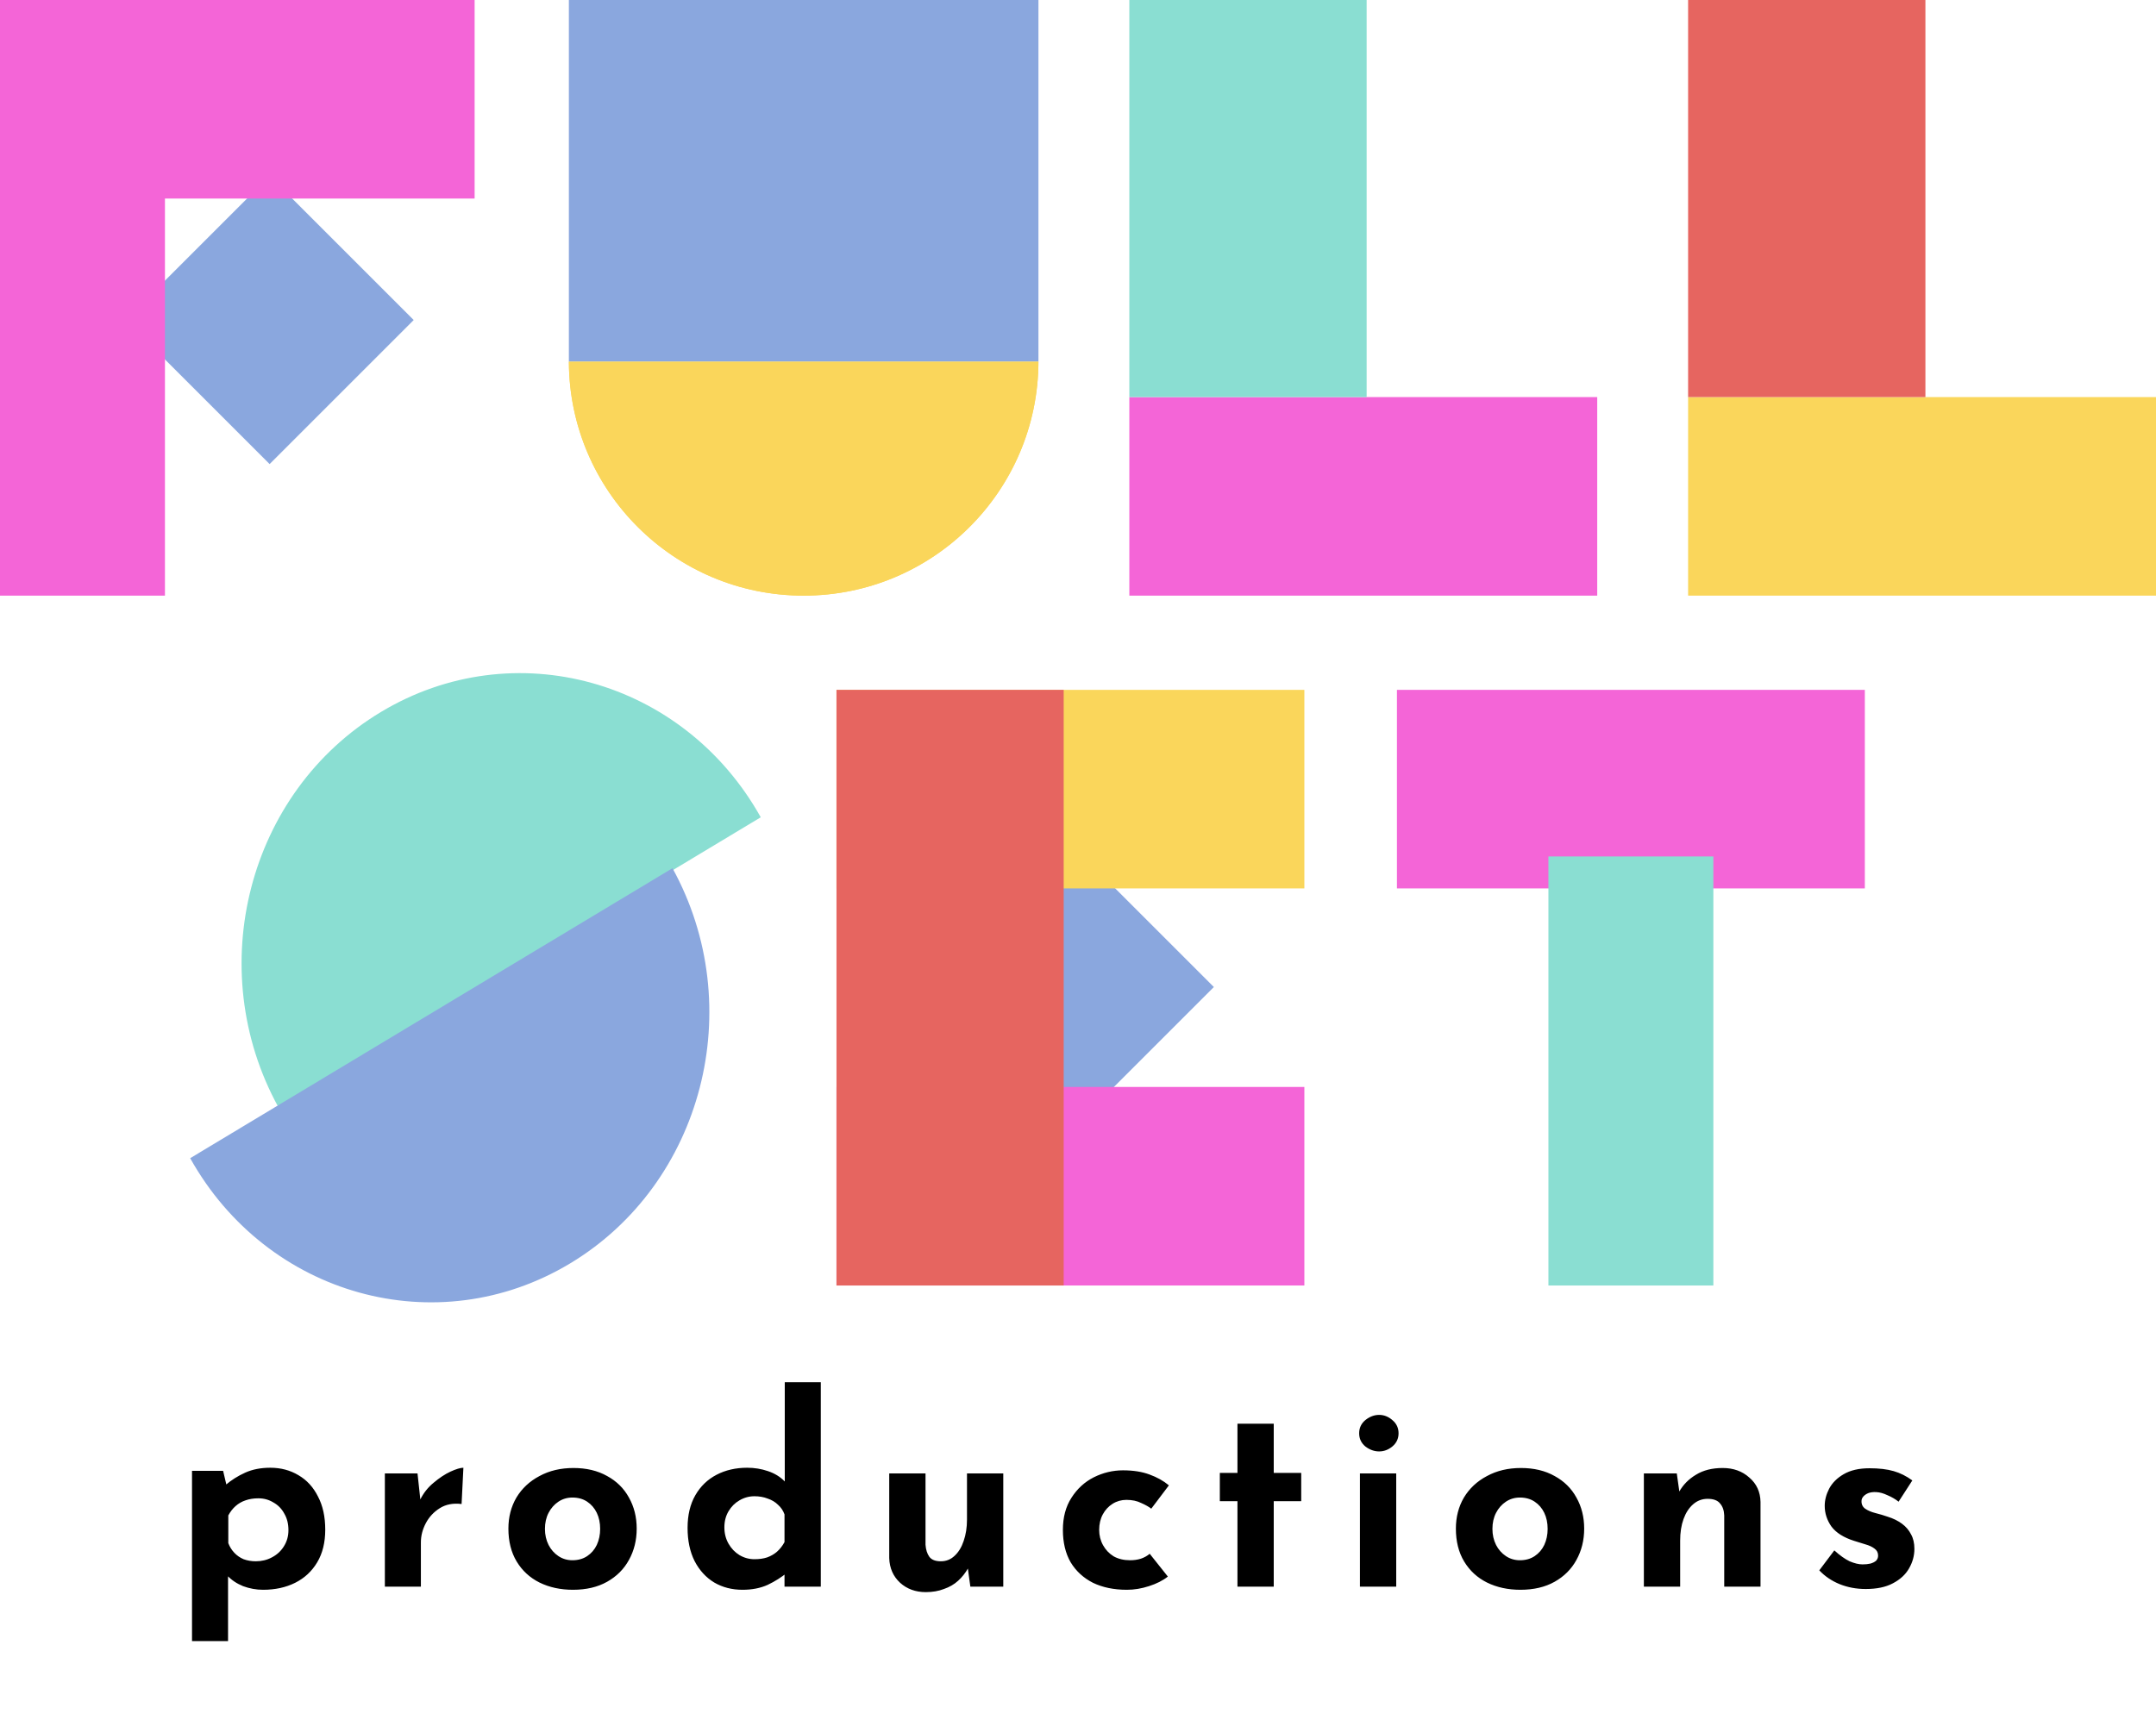
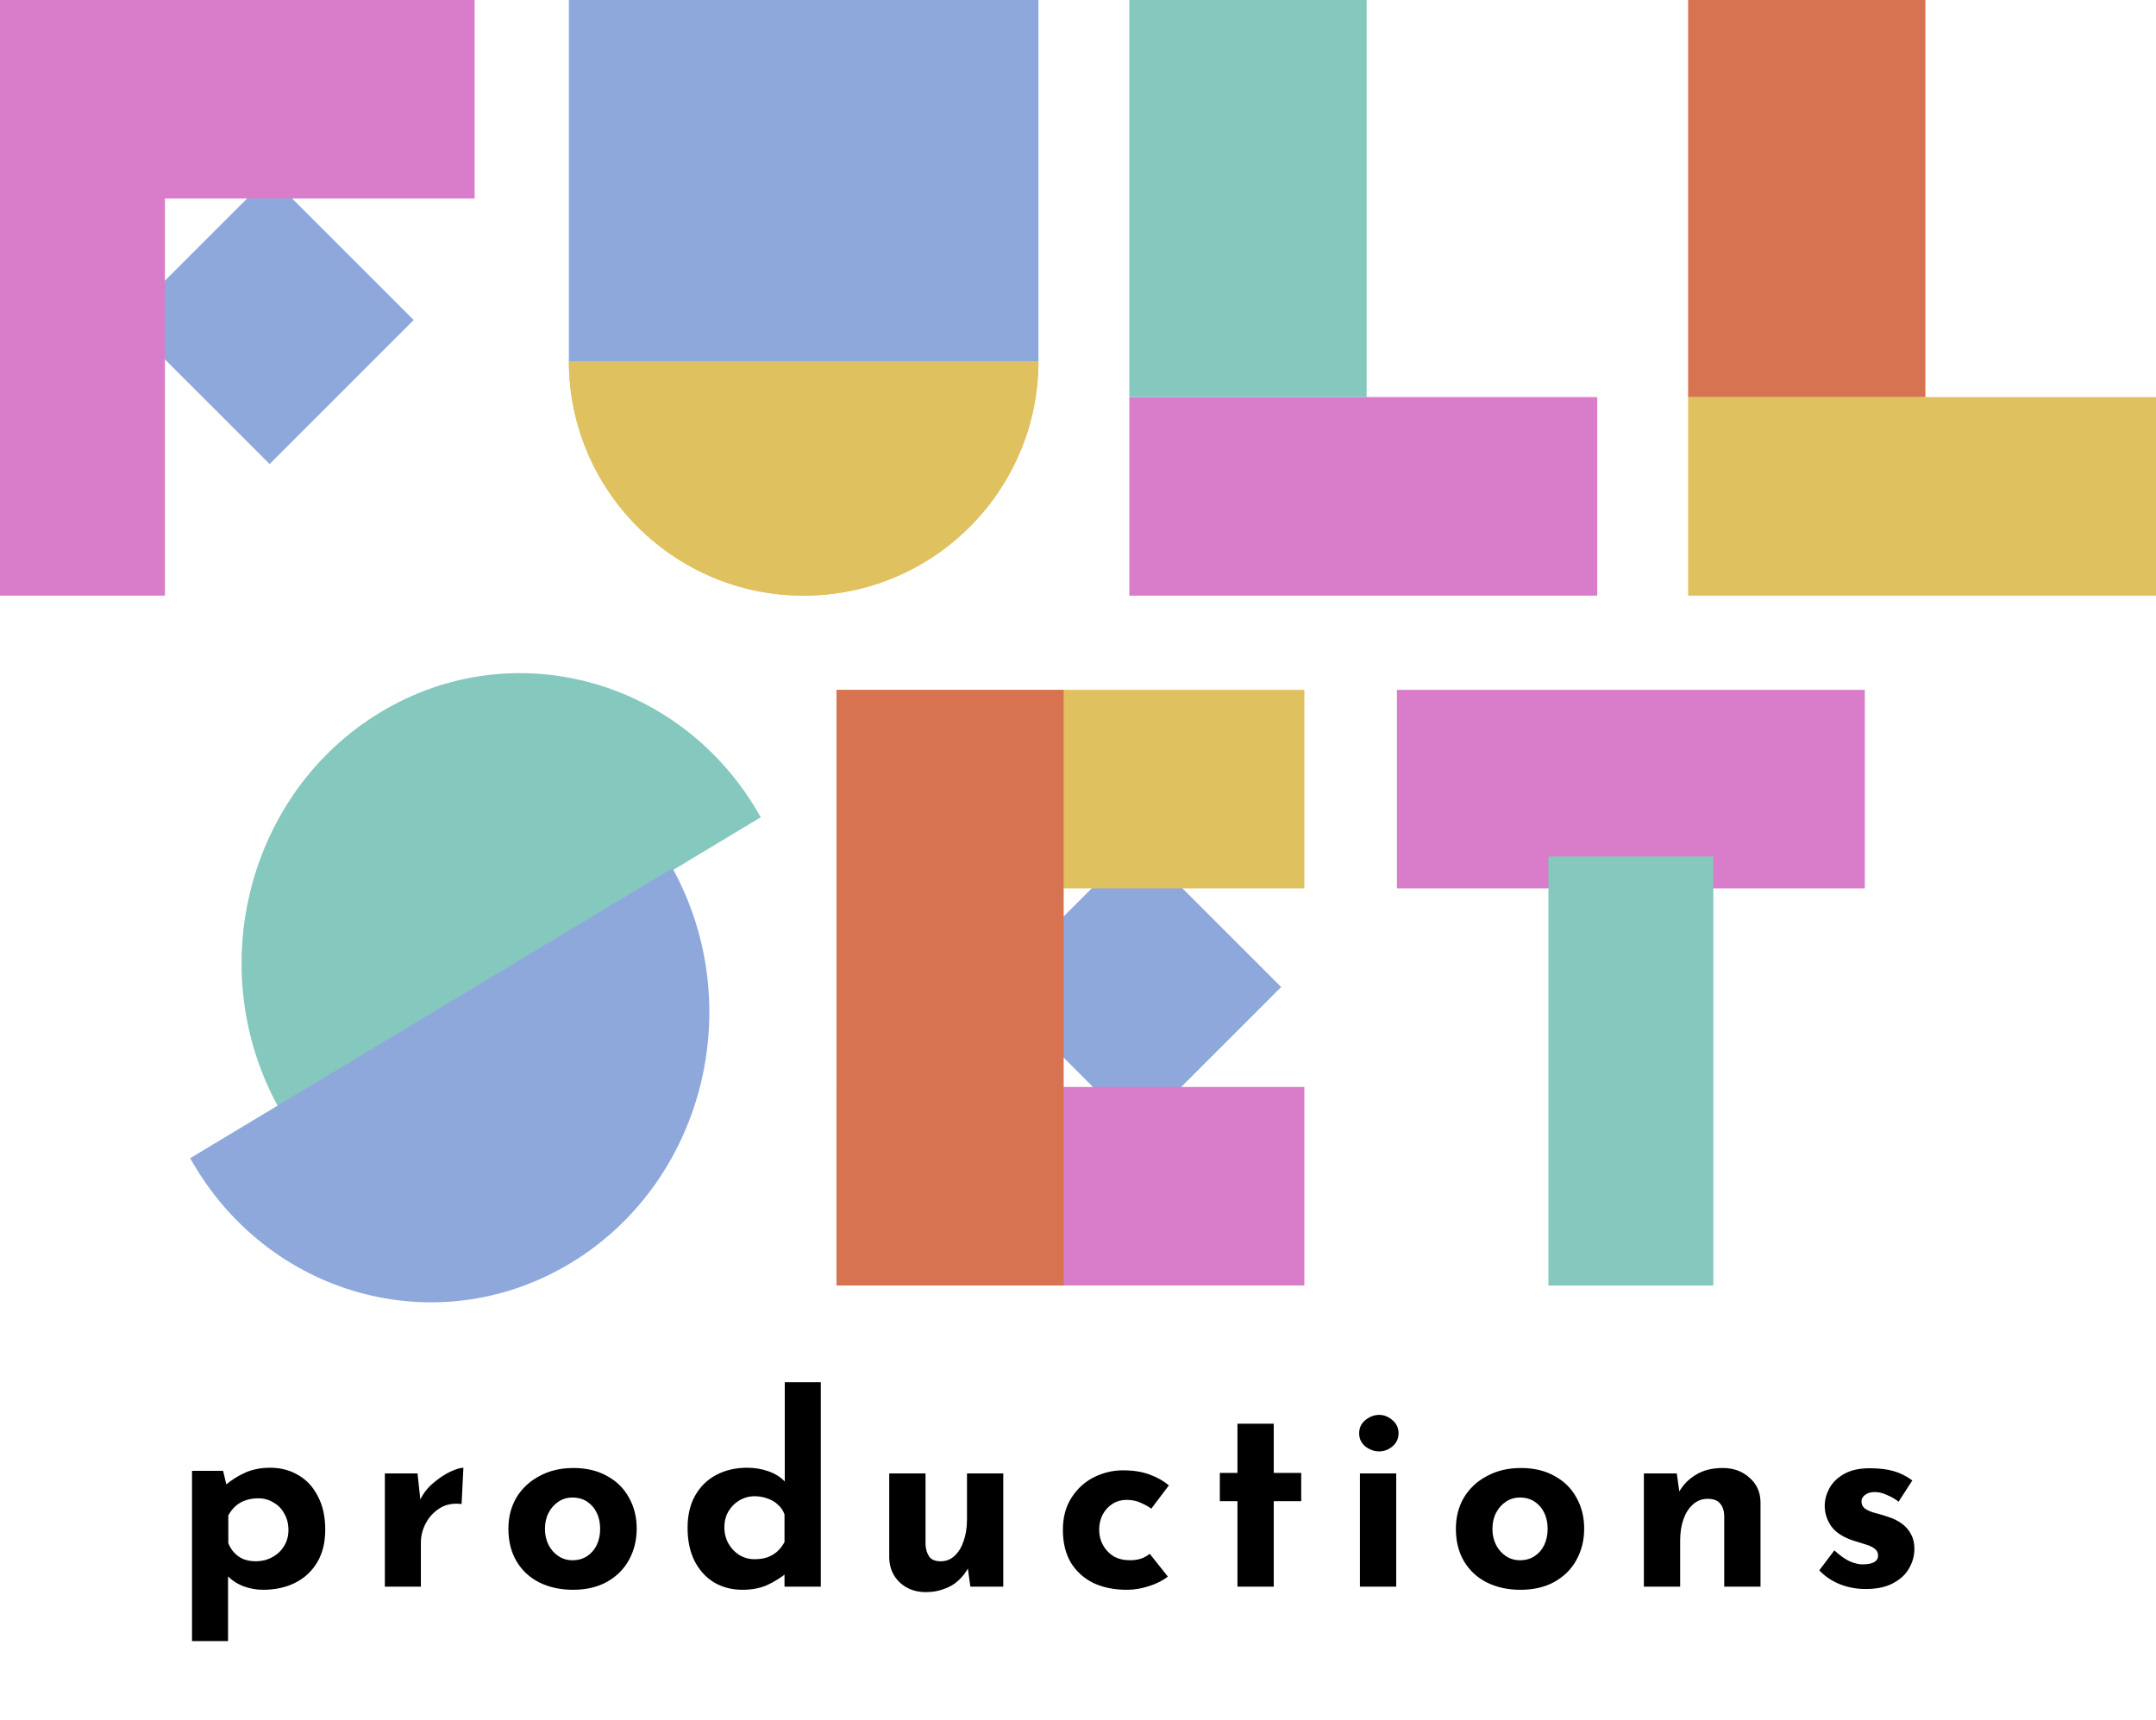
<svg xmlns="http://www.w3.org/2000/svg" width="1281" height="1022" viewBox="0 0 1281 1022" fill="none">
  <path d="M156.284 944.848C152.28 944.848 148.327 944.129 144.426 942.692C140.627 941.152 137.445 938.996 134.878 936.224L135.494 929.91V975.34H114.088V874.162H132.568L135.648 887.252L133.954 882.632C137.445 879.655 141.346 877.191 145.658 875.24C149.97 873.289 154.949 872.314 160.596 872.314C166.859 872.314 172.454 873.803 177.382 876.78C182.31 879.655 186.16 883.864 188.932 889.408C191.807 894.849 193.244 901.42 193.244 909.12C193.244 916.717 191.653 923.185 188.47 928.524C185.287 933.863 180.924 937.918 175.38 940.69C169.836 943.462 163.471 944.848 156.284 944.848ZM151.972 927.908C155.463 927.908 158.645 927.138 161.52 925.598C164.497 924.058 166.859 921.902 168.604 919.13C170.452 916.255 171.376 913.021 171.376 909.428C171.376 905.629 170.555 902.344 168.912 899.572C167.372 896.697 165.216 894.49 162.444 892.95C159.775 891.307 156.797 890.486 153.512 890.486C150.637 890.486 148.071 890.897 145.812 891.718C143.656 892.437 141.705 893.566 139.96 895.106C138.317 896.543 136.88 898.391 135.648 900.65V917.128C136.469 919.284 137.65 921.183 139.19 922.826C140.73 924.469 142.578 925.752 144.734 926.676C146.993 927.497 149.405 927.908 151.972 927.908ZM248.072 875.702L250.074 894.182L249.612 891.41C251.562 887.406 254.232 884.018 257.62 881.246C261.008 878.371 264.344 876.164 267.63 874.624C271.018 873.084 273.584 872.314 275.33 872.314L274.252 893.874C269.221 893.258 264.909 894.079 261.316 896.338C257.722 898.597 254.95 901.574 253 905.27C251.049 908.966 250.074 912.765 250.074 916.666V943H228.668V875.702H248.072ZM302.068 908.504C302.068 901.625 303.659 895.465 306.842 890.024C310.127 884.583 314.696 880.322 320.548 877.242C326.4 874.059 333.125 872.468 340.722 872.468C348.422 872.468 355.095 874.059 360.742 877.242C366.389 880.322 370.701 884.583 373.678 890.024C376.758 895.465 378.298 901.625 378.298 908.504C378.298 915.383 376.758 921.594 373.678 927.138C370.701 932.579 366.389 936.891 360.742 940.074C355.095 943.257 348.319 944.848 340.414 944.848C333.022 944.848 326.4 943.411 320.548 940.536C314.799 937.661 310.281 933.503 306.996 928.062C303.711 922.621 302.068 916.101 302.068 908.504ZM323.782 908.658C323.782 912.149 324.501 915.331 325.938 918.206C327.375 920.978 329.326 923.185 331.79 924.828C334.254 926.471 337.026 927.292 340.106 927.292C343.494 927.292 346.42 926.471 348.884 924.828C351.348 923.185 353.247 920.978 354.582 918.206C355.917 915.331 356.584 912.149 356.584 908.658C356.584 905.065 355.917 901.882 354.582 899.11C353.247 896.338 351.348 894.131 348.884 892.488C346.42 890.845 343.494 890.024 340.106 890.024C337.026 890.024 334.254 890.845 331.79 892.488C329.326 894.131 327.375 896.338 325.938 899.11C324.501 901.882 323.782 905.065 323.782 908.658ZM441.174 944.848C434.912 944.848 429.316 943.411 424.388 940.536C419.46 937.559 415.559 933.298 412.684 927.754C409.912 922.21 408.526 915.639 408.526 908.042C408.526 900.445 410.066 893.977 413.146 888.638C416.226 883.299 420.436 879.244 425.774 876.472C431.113 873.7 437.17 872.314 443.946 872.314C448.258 872.314 452.365 872.981 456.266 874.316C460.27 875.651 463.607 877.704 466.276 880.476V887.252V821.494H487.682V943H466.122V929.91L467.816 934.53C464.326 937.405 460.424 939.869 456.112 941.922C451.8 943.873 446.821 944.848 441.174 944.848ZM448.258 926.676C451.133 926.676 453.648 926.317 455.804 925.598C458.063 924.777 460.014 923.647 461.656 922.21C463.402 920.67 464.89 918.771 466.122 916.512V900.034C465.301 897.775 464.018 895.876 462.272 894.336C460.63 892.693 458.576 891.461 456.112 890.64C453.751 889.716 451.133 889.254 448.258 889.254C445.076 889.254 442.098 890.075 439.326 891.718C436.657 893.258 434.501 895.414 432.858 898.186C431.216 900.958 430.394 904.141 430.394 907.734C430.394 911.327 431.216 914.561 432.858 917.436C434.501 920.311 436.657 922.569 439.326 924.212C442.098 925.855 445.076 926.676 448.258 926.676ZM550.056 946.234C543.999 946.234 538.917 944.386 534.81 940.69C530.703 936.891 528.547 932.015 528.342 926.06V875.702H549.902V918.052C550.107 921.029 550.877 923.442 552.212 925.29C553.547 927.035 555.805 927.908 558.988 927.908C562.171 927.908 564.891 926.83 567.15 924.674C569.511 922.518 571.308 919.592 572.54 915.896C573.875 912.097 574.542 907.837 574.542 903.114V875.702H596.102V943H576.544L574.85 930.68L575.158 932.066C573.618 934.838 571.667 937.302 569.306 939.458C566.945 941.614 564.121 943.257 560.836 944.386C557.653 945.618 554.06 946.234 550.056 946.234ZM693.89 936.994C690.912 939.355 687.165 941.255 682.648 942.692C678.233 944.129 673.87 944.848 669.558 944.848C661.858 944.848 655.133 943.462 649.384 940.69C643.737 937.815 639.322 933.76 636.14 928.524C633.06 923.185 631.52 916.769 631.52 909.274C631.52 901.779 633.214 895.414 636.602 890.178C639.99 884.839 644.404 880.784 649.846 878.012C655.39 875.24 661.19 873.854 667.248 873.854C673.305 873.854 678.541 874.675 682.956 876.318C687.473 877.961 691.323 880.117 694.506 882.786L684.034 896.646C682.596 895.517 680.594 894.387 678.028 893.258C675.564 892.026 672.638 891.41 669.25 891.41C666.272 891.41 663.552 892.18 661.088 893.72C658.624 895.26 656.673 897.365 655.236 900.034C653.798 902.703 653.08 905.783 653.08 909.274C653.08 912.559 653.85 915.588 655.39 918.36C656.93 921.132 659.034 923.339 661.704 924.982C664.476 926.522 667.71 927.292 671.406 927.292C673.767 927.292 675.923 926.984 677.874 926.368C679.927 925.649 681.672 924.674 683.11 923.442L693.89 936.994ZM735.241 846.134H756.801V875.394H773.125V892.18H756.801V943H735.241V892.18H724.769V875.394H735.241V846.134ZM808.014 875.702H829.574V943H808.014V875.702ZM807.552 851.832C807.552 848.649 808.784 846.031 811.248 843.978C813.815 841.925 816.536 840.898 819.41 840.898C822.285 840.898 824.903 841.925 827.264 843.978C829.728 846.031 830.96 848.649 830.96 851.832C830.96 855.015 829.728 857.633 827.264 859.686C824.903 861.637 822.285 862.612 819.41 862.612C816.536 862.612 813.815 861.637 811.248 859.686C808.784 857.633 807.552 855.015 807.552 851.832ZM865.022 908.504C865.022 901.625 866.613 895.465 869.796 890.024C873.081 884.583 877.65 880.322 883.502 877.242C889.354 874.059 896.079 872.468 903.676 872.468C911.376 872.468 918.049 874.059 923.696 877.242C929.343 880.322 933.655 884.583 936.632 890.024C939.712 895.465 941.252 901.625 941.252 908.504C941.252 915.383 939.712 921.594 936.632 927.138C933.655 932.579 929.343 936.891 923.696 940.074C918.049 943.257 911.273 944.848 903.368 944.848C895.976 944.848 889.354 943.411 883.502 940.536C877.753 937.661 873.235 933.503 869.95 928.062C866.665 922.621 865.022 916.101 865.022 908.504ZM886.736 908.658C886.736 912.149 887.455 915.331 888.892 918.206C890.329 920.978 892.28 923.185 894.744 924.828C897.208 926.471 899.98 927.292 903.06 927.292C906.448 927.292 909.374 926.471 911.838 924.828C914.302 923.185 916.201 920.978 917.536 918.206C918.871 915.331 919.538 912.149 919.538 908.658C919.538 905.065 918.871 901.882 917.536 899.11C916.201 896.338 914.302 894.131 911.838 892.488C909.374 890.845 906.448 890.024 903.06 890.024C899.98 890.024 897.208 890.845 894.744 892.488C892.28 894.131 890.329 896.338 888.892 899.11C887.455 901.882 886.736 905.065 886.736 908.658ZM996.275 875.702L997.969 887.714L997.661 886.636C1000.02 882.427 1003.36 879.039 1007.67 876.472C1011.98 873.803 1017.27 872.468 1023.53 872.468C1029.9 872.468 1035.19 874.367 1039.39 878.166C1043.71 881.862 1045.91 886.687 1046.02 892.642V943H1024.46V900.65C1024.35 897.673 1023.53 895.311 1021.99 893.566C1020.56 891.718 1018.09 890.794 1014.6 890.794C1011.32 890.794 1008.44 891.872 1005.98 894.028C1003.51 896.184 1001.61 899.11 1000.28 902.806C998.944 906.502 998.277 910.763 998.277 915.588V943H976.717V875.702H996.275ZM1108.5 944.386C1102.96 944.386 1097.77 943.411 1092.95 941.46C1088.23 939.509 1084.22 936.789 1080.94 933.298L1089.87 921.44C1093.15 924.417 1096.18 926.573 1098.95 927.908C1101.83 929.14 1104.4 929.756 1106.65 929.756C1108.4 929.756 1109.94 929.602 1111.27 929.294C1112.71 928.883 1113.84 928.319 1114.66 927.6C1115.48 926.779 1115.89 925.752 1115.89 924.52C1115.89 922.775 1115.18 921.389 1113.74 920.362C1112.4 919.335 1110.66 918.514 1108.5 917.898C1106.35 917.179 1104.04 916.461 1101.57 915.742C1095.41 913.791 1090.95 910.968 1088.17 907.272C1085.5 903.473 1084.17 899.367 1084.17 894.952C1084.17 891.564 1085.04 888.176 1086.79 884.788C1088.64 881.297 1091.51 878.423 1095.41 876.164C1099.42 873.803 1104.55 872.622 1110.81 872.622C1116.46 872.622 1121.23 873.187 1125.13 874.316C1129.04 875.445 1132.73 877.293 1136.22 879.86L1128.06 892.488C1126.11 890.948 1123.9 889.665 1121.44 888.638C1119.08 887.509 1116.87 886.893 1114.82 886.79C1112.97 886.687 1111.38 886.893 1110.04 887.406C1108.81 887.919 1107.83 888.587 1107.12 889.408C1106.4 890.229 1106.04 891.102 1106.04 892.026C1105.94 893.977 1106.65 895.517 1108.19 896.646C1109.84 897.775 1111.89 898.648 1114.35 899.264C1116.82 899.88 1119.23 900.599 1121.59 901.42C1124.88 902.447 1127.7 903.833 1130.06 905.578C1132.42 907.323 1134.22 909.428 1135.45 911.892C1136.79 914.253 1137.45 917.128 1137.45 920.516C1137.45 924.623 1136.38 928.524 1134.22 932.22C1132.17 935.813 1128.98 938.739 1124.67 940.998C1120.46 943.257 1115.07 944.386 1108.5 944.386Z" fill="black" />
-   <rect x="160.194" y="104.584" width="121.072" height="121.072" transform="rotate(45 160.194 104.584)" fill="#8AA7DE" />
-   <path d="M282 0V118H98V354H0V0H282Z" fill="#F465D7" />
-   <path d="M617 215H338V0H617V215Z" fill="#8AA7DE" />
-   <path d="M616.997 215C616.728 291.814 554.377 354 477.5 354C400.623 354 338.272 291.814 338.003 215H616.997Z" fill="#FAD65B" />
-   <path d="M616.997 215C616.728 291.814 554.377 354 477.5 354C400.623 354 338.272 291.814 338.003 215H616.997Z" fill="#FAD65B" />
-   <rect width="278" height="118" transform="matrix(1 0 0 -1 671 354)" fill="#F465D7" />
-   <rect width="236" height="141" transform="matrix(-4.37114e-08 -1 -1 4.37114e-08 812 236)" fill="#8ADED2" />
-   <rect width="278" height="118" transform="matrix(1 0 0 -1 1003 354)" fill="#FAD65B" />
-   <rect width="236" height="141" transform="matrix(-4.37114e-08 -1 -1 4.37114e-08 1144 236)" fill="#E66560" />
-   <path d="M165.43 658.071C120.156 575.717 147.322 470.666 226.287 423.176C305.251 375.687 406.174 403.706 452.005 485.725L165.43 658.071Z" fill="#8ADED2" />
-   <path d="M399.567 515.996C444.844 598.35 417.679 703.404 338.713 750.894C259.747 798.384 158.824 770.363 112.994 688.342L399.567 515.996Z" fill="#8AA7DE" />
-   <rect x="635.611" y="501" width="121.072" height="121.072" transform="rotate(45 635.611 501)" fill="#8AA7DE" />
-   <rect width="278" height="118" transform="matrix(1 0 0 -1 497 528)" fill="#FAD65B" />
-   <rect width="278" height="118" transform="matrix(1 0 0 -1 497 764)" fill="#F465D7" />
-   <rect x="497" y="410" width="135" height="354" fill="#E66560" />
-   <rect width="278" height="118" transform="matrix(1 0 0 -1 830 528)" fill="#F465D7" />
-   <rect x="920" y="509" width="98" height="255" fill="#8ADED2" />
+   <rect x="160.194" y="104.584" width="121.072" height="121.072" transform="rotate(45 160.194 104.584)" fill="#8EA8DC" />
+   <path d="M282 0V118H98V354H0V0H282Z" fill="#D97CCA" />
+   <path d="M617 215H338V0H617V215Z" fill="#8EA8DC" />
+   <path d="M616.997 215C616.728 291.814 554.377 354 477.5 354C400.623 354 338.272 291.814 338.003 215H616.997Z" fill="#E0C15F" />
+   <path d="M616.997 215C616.728 291.814 554.377 354 477.5 354C400.623 354 338.272 291.814 338.003 215H616.997Z" fill="#E0C15F" />
+   <rect width="278" height="118" transform="matrix(1 0 0 -1 671 354)" fill="#D97CCA" />
+   <rect width="236" height="141" transform="matrix(-4.37114e-08 -1 -1 4.37114e-08 812 236)" fill="#85C8BE" />
+   <rect width="278" height="118" transform="matrix(1 0 0 -1 1003 354)" fill="#E0C15F" />
+   <rect width="236" height="141" transform="matrix(-4.37114e-08 -1 -1 4.37114e-08 1144 236)" fill="#D77350" />
+   <path d="M165.43 658.071C120.156 575.717 147.322 470.666 226.287 423.176C305.251 375.687 406.174 403.706 452.005 485.725L165.43 658.071Z" fill="#85C8BE" />
+   <path d="M399.567 515.996C444.844 598.35 417.679 703.404 338.713 750.894C259.747 798.384 158.824 770.363 112.994 688.342L399.567 515.996Z" fill="#8EA8DC" />
+   <rect x="675.611" y="501" width="121.072" height="121.072" transform="rotate(45 675.611 501)" fill="#8EA8DC" />
+   <rect width="278" height="118" transform="matrix(1 0 0 -1 497 528)" fill="#E0C15F" />
+   <rect width="278" height="118" transform="matrix(1 0 0 -1 497 764)" fill="#D97CCA" />
+   <rect x="497" y="410" width="135" height="354" fill="#D77350" />
+   <rect width="278" height="118" transform="matrix(1 0 0 -1 830 528)" fill="#D97CCA" />
+   <rect x="920" y="509" width="98" height="255" fill="#85C8BE" />
</svg>
